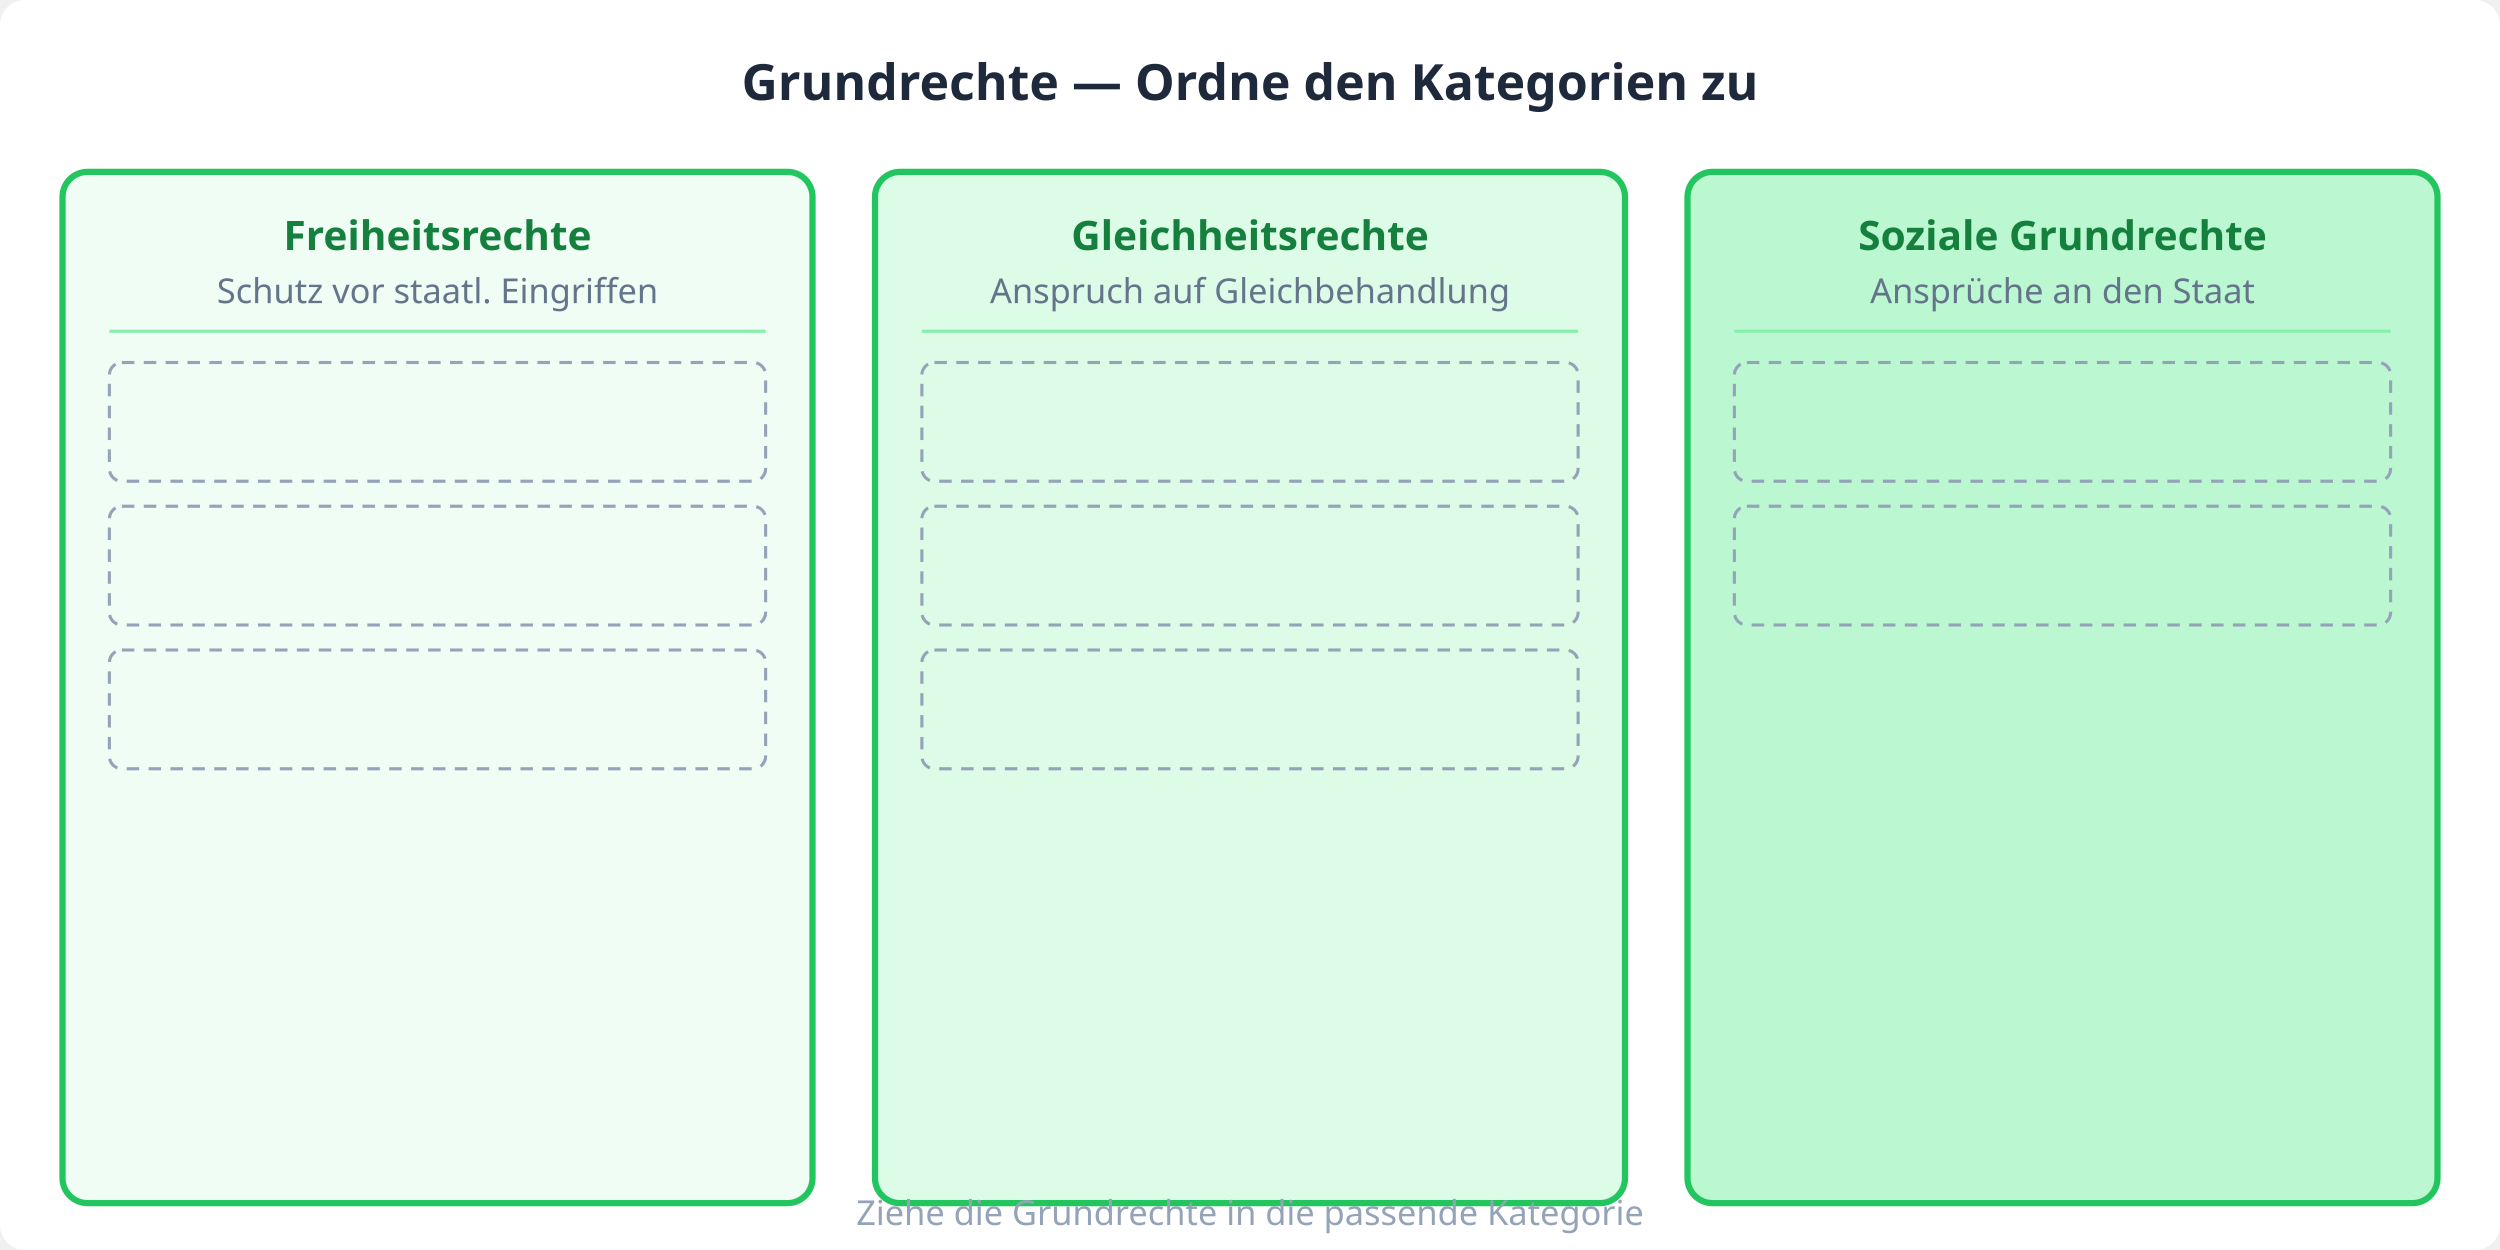
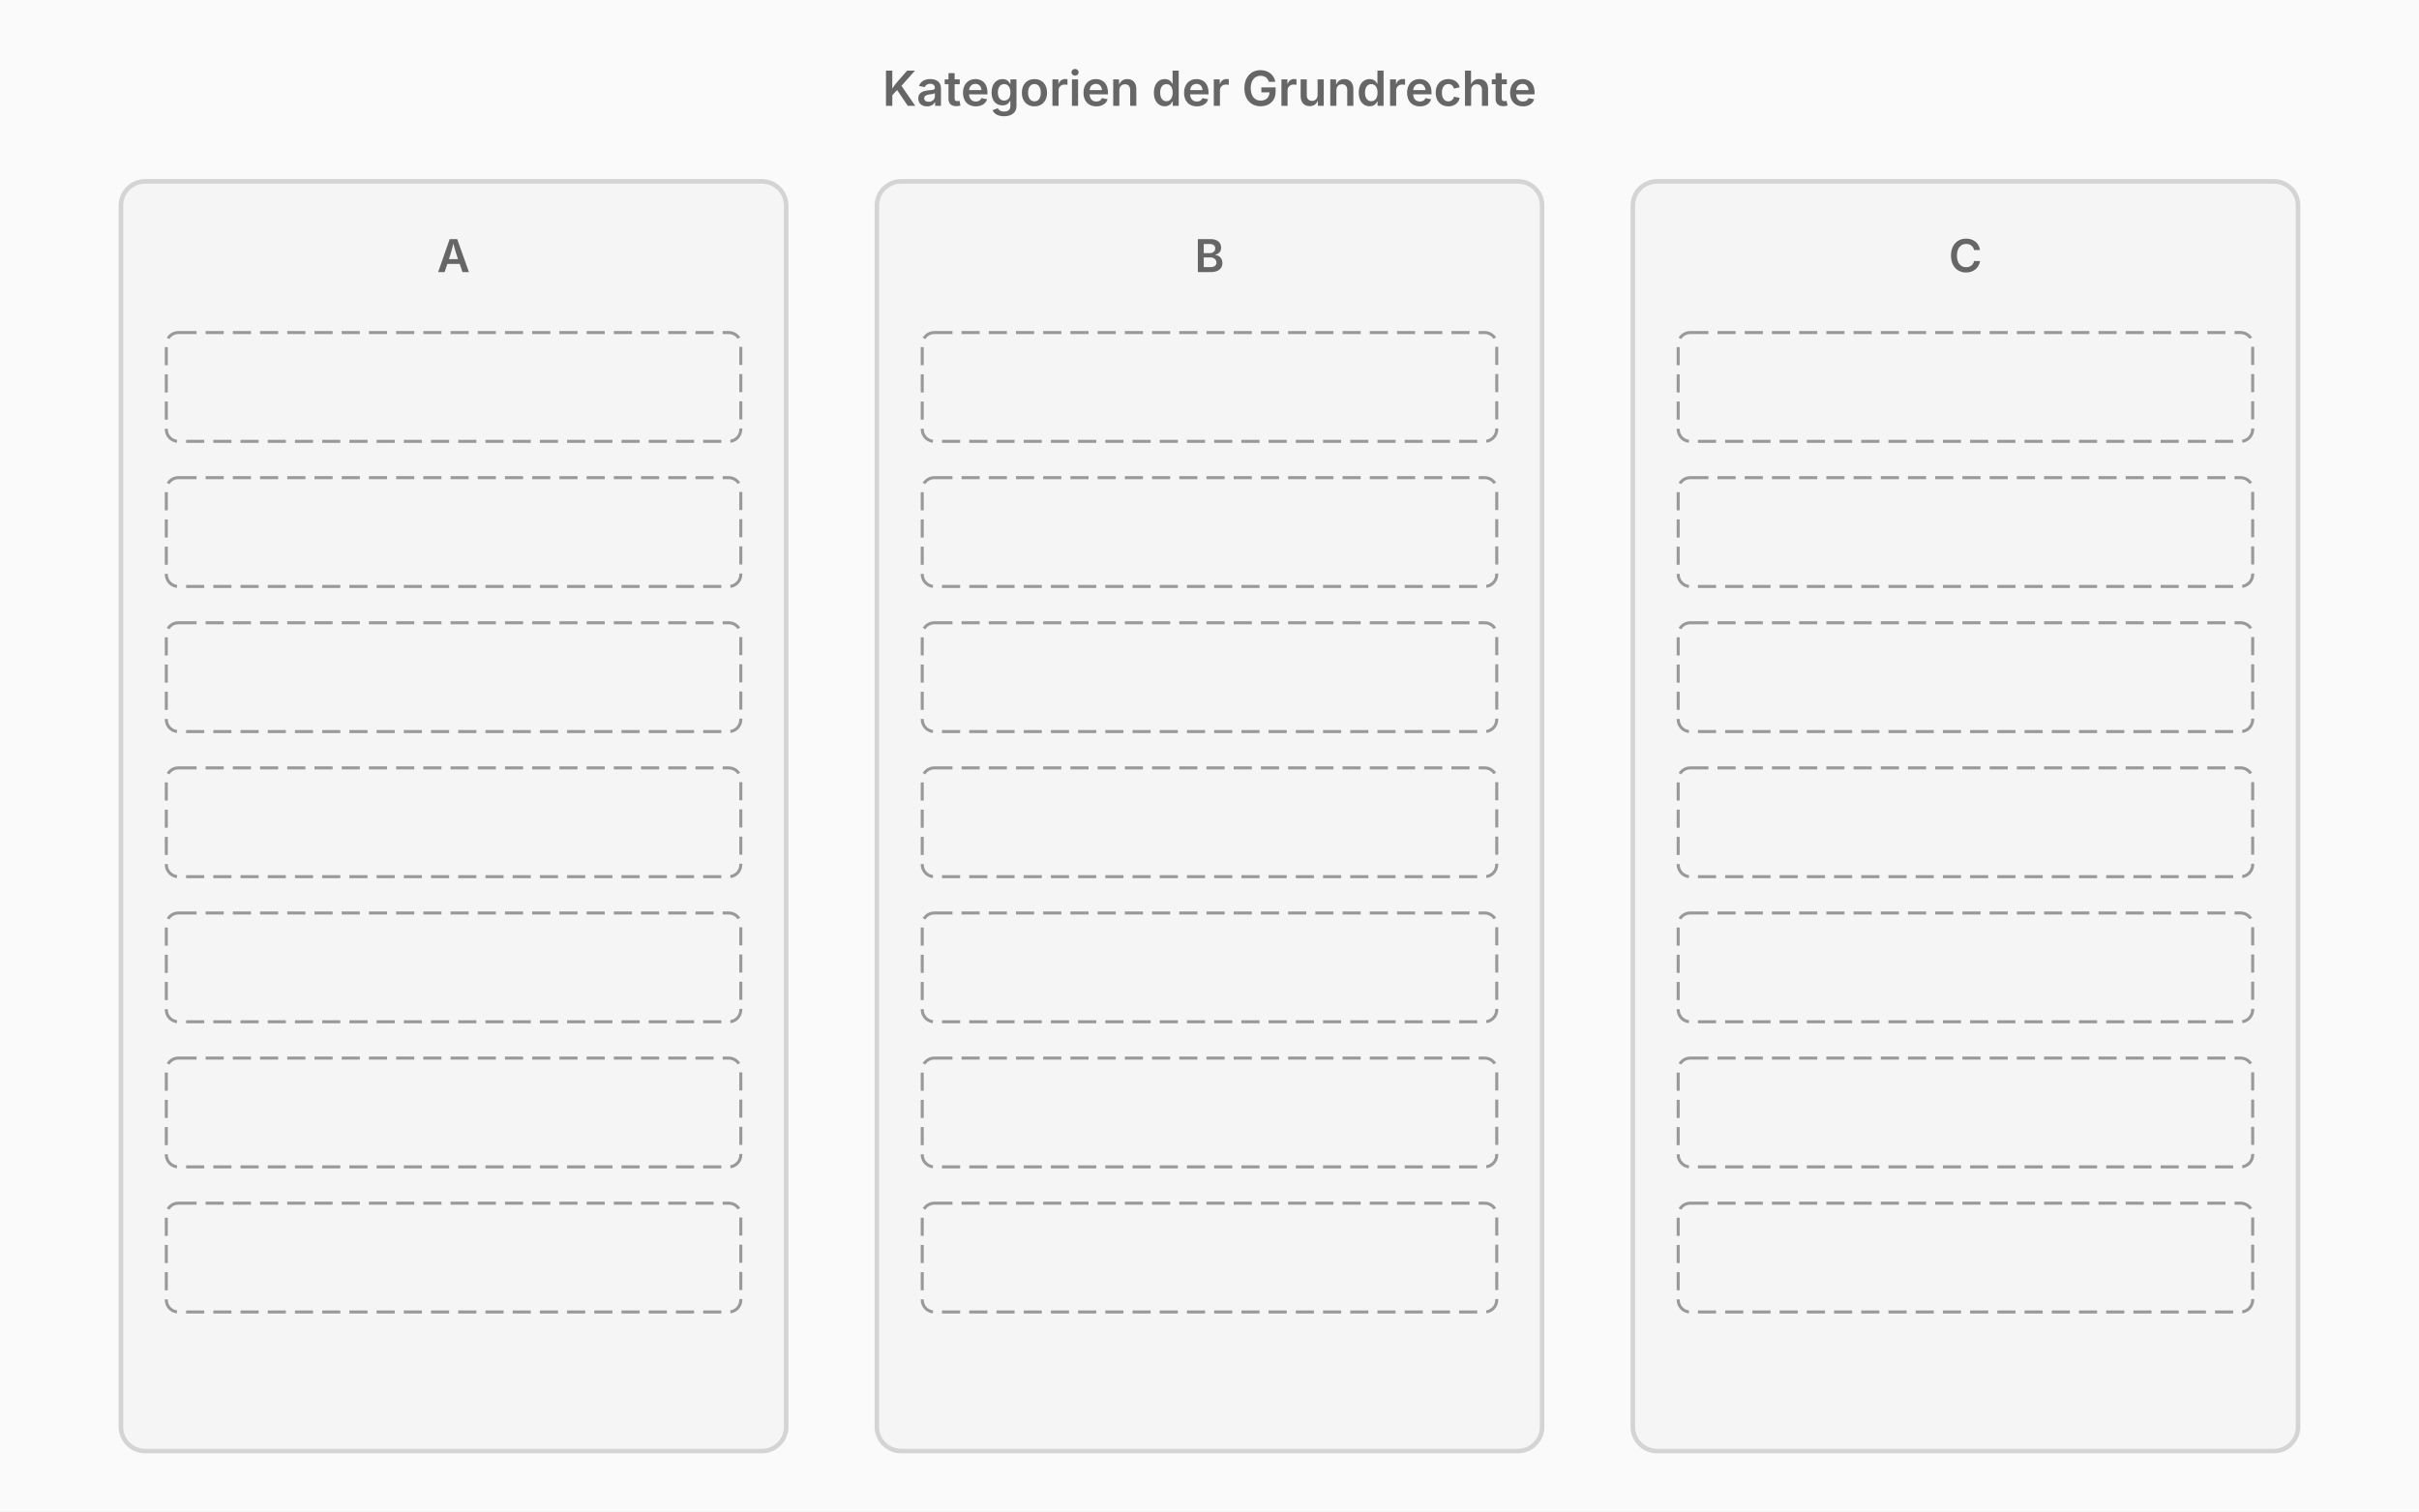
- <svg xmlns="http://www.w3.org/2000/svg" viewBox="0 0 800 400" width="800" height="400">
-   <rect width="800" height="400" fill="#ffffff" rx="8" />
-   <text x="400" y="32" text-anchor="middle" font-family="'DM Sans',system-ui,sans-serif" font-size="16" font-weight="700" fill="#1e293b">Grundrechte — Ordne den Kategorien zu</text>
-   <rect x="20" y="55" width="240" height="330" rx="8" fill="#f0fdf4" stroke="#22c55e" stroke-width="2" />
-   <text x="140" y="80" text-anchor="middle" font-family="'DM Sans',system-ui,sans-serif" font-size="13" font-weight="700" fill="#15803d">Freiheitsrechte</text>
-   <text x="140" y="97" text-anchor="middle" font-family="'DM Sans',system-ui,sans-serif" font-size="11" fill="#64748b">Schutz vor staatl. Eingriffen</text>
-   <line x1="35" y1="106" x2="245" y2="106" stroke="#86efac" stroke-width="1" />
-   <rect x="35" y="116" width="210" height="38" rx="4" fill="none" stroke="#94a3b8" stroke-width="1" stroke-dasharray="4,3" />
-   <rect x="35" y="162" width="210" height="38" rx="4" fill="none" stroke="#94a3b8" stroke-width="1" stroke-dasharray="4,3" />
-   <rect x="35" y="208" width="210" height="38" rx="4" fill="none" stroke="#94a3b8" stroke-width="1" stroke-dasharray="4,3" />
-   <rect x="280" y="55" width="240" height="330" rx="8" fill="#dcfce7" stroke="#22c55e" stroke-width="2" />
-   <text x="400" y="80" text-anchor="middle" font-family="'DM Sans',system-ui,sans-serif" font-size="13" font-weight="700" fill="#15803d">Gleichheitsrechte</text>
-   <text x="400" y="97" text-anchor="middle" font-family="'DM Sans',system-ui,sans-serif" font-size="11" fill="#64748b">Anspruch auf Gleichbehandlung</text>
-   <line x1="295" y1="106" x2="505" y2="106" stroke="#86efac" stroke-width="1" />
-   <rect x="295" y="116" width="210" height="38" rx="4" fill="none" stroke="#94a3b8" stroke-width="1" stroke-dasharray="4,3" />
-   <rect x="295" y="162" width="210" height="38" rx="4" fill="none" stroke="#94a3b8" stroke-width="1" stroke-dasharray="4,3" />
-   <rect x="295" y="208" width="210" height="38" rx="4" fill="none" stroke="#94a3b8" stroke-width="1" stroke-dasharray="4,3" />
-   <rect x="540" y="55" width="240" height="330" rx="8" fill="#bbf7d0" stroke="#22c55e" stroke-width="2" />
-   <text x="660" y="80" text-anchor="middle" font-family="'DM Sans',system-ui,sans-serif" font-size="13" font-weight="700" fill="#15803d">Soziale Grundrechte</text>
-   <text x="660" y="97" text-anchor="middle" font-family="'DM Sans',system-ui,sans-serif" font-size="11" fill="#64748b">Ansprüche an den Staat</text>
-   <line x1="555" y1="106" x2="765" y2="106" stroke="#86efac" stroke-width="1" />
-   <rect x="555" y="116" width="210" height="38" rx="4" fill="none" stroke="#94a3b8" stroke-width="1" stroke-dasharray="4,3" />
-   <rect x="555" y="162" width="210" height="38" rx="4" fill="none" stroke="#94a3b8" stroke-width="1" stroke-dasharray="4,3" />
-   <text x="400" y="392" text-anchor="middle" font-family="'DM Sans',system-ui,sans-serif" font-size="11" fill="#94a3b8">Ziehe die Grundrechte in die passende Kategorie</text>
+ <svg xmlns="http://www.w3.org/2000/svg" viewBox="0 0 800 500" font-family="system-ui, -apple-system, sans-serif">
+   <rect width="800" height="500" fill="#fafafa" />
+   <text x="400" y="35" text-anchor="middle" font-size="16" fill="#666" font-weight="600">Kategorien der Grundrechte</text>
+   <rect x="40" y="60" width="220" height="420" rx="8" fill="#f5f5f5" stroke="#d4d4d4" stroke-width="1.5" />
+   <text x="150" y="90" text-anchor="middle" font-size="15" fill="#666" font-weight="600">A</text>
+   <rect x="55" y="110" width="190" height="36" rx="4" fill="none" stroke="#999" stroke-width="1" stroke-dasharray="6 3" />
+   <rect x="55" y="158" width="190" height="36" rx="4" fill="none" stroke="#999" stroke-width="1" stroke-dasharray="6 3" />
+   <rect x="55" y="206" width="190" height="36" rx="4" fill="none" stroke="#999" stroke-width="1" stroke-dasharray="6 3" />
+   <rect x="55" y="254" width="190" height="36" rx="4" fill="none" stroke="#999" stroke-width="1" stroke-dasharray="6 3" />
+   <rect x="55" y="302" width="190" height="36" rx="4" fill="none" stroke="#999" stroke-width="1" stroke-dasharray="6 3" />
+   <rect x="55" y="350" width="190" height="36" rx="4" fill="none" stroke="#999" stroke-width="1" stroke-dasharray="6 3" />
+   <rect x="55" y="398" width="190" height="36" rx="4" fill="none" stroke="#999" stroke-width="1" stroke-dasharray="6 3" />
+   <rect x="290" y="60" width="220" height="420" rx="8" fill="#f5f5f5" stroke="#d4d4d4" stroke-width="1.5" />
+   <text x="400" y="90" text-anchor="middle" font-size="15" fill="#666" font-weight="600">B</text>
+   <rect x="305" y="110" width="190" height="36" rx="4" fill="none" stroke="#999" stroke-width="1" stroke-dasharray="6 3" />
+   <rect x="305" y="158" width="190" height="36" rx="4" fill="none" stroke="#999" stroke-width="1" stroke-dasharray="6 3" />
+   <rect x="305" y="206" width="190" height="36" rx="4" fill="none" stroke="#999" stroke-width="1" stroke-dasharray="6 3" />
+   <rect x="305" y="254" width="190" height="36" rx="4" fill="none" stroke="#999" stroke-width="1" stroke-dasharray="6 3" />
+   <rect x="305" y="302" width="190" height="36" rx="4" fill="none" stroke="#999" stroke-width="1" stroke-dasharray="6 3" />
+   <rect x="305" y="350" width="190" height="36" rx="4" fill="none" stroke="#999" stroke-width="1" stroke-dasharray="6 3" />
+   <rect x="305" y="398" width="190" height="36" rx="4" fill="none" stroke="#999" stroke-width="1" stroke-dasharray="6 3" />
+   <rect x="540" y="60" width="220" height="420" rx="8" fill="#f5f5f5" stroke="#d4d4d4" stroke-width="1.5" />
+   <text x="650" y="90" text-anchor="middle" font-size="15" fill="#666" font-weight="600">C</text>
+   <rect x="555" y="110" width="190" height="36" rx="4" fill="none" stroke="#999" stroke-width="1" stroke-dasharray="6 3" />
+   <rect x="555" y="158" width="190" height="36" rx="4" fill="none" stroke="#999" stroke-width="1" stroke-dasharray="6 3" />
+   <rect x="555" y="206" width="190" height="36" rx="4" fill="none" stroke="#999" stroke-width="1" stroke-dasharray="6 3" />
+   <rect x="555" y="254" width="190" height="36" rx="4" fill="none" stroke="#999" stroke-width="1" stroke-dasharray="6 3" />
+   <rect x="555" y="302" width="190" height="36" rx="4" fill="none" stroke="#999" stroke-width="1" stroke-dasharray="6 3" />
+   <rect x="555" y="350" width="190" height="36" rx="4" fill="none" stroke="#999" stroke-width="1" stroke-dasharray="6 3" />
+   <rect x="555" y="398" width="190" height="36" rx="4" fill="none" stroke="#999" stroke-width="1" stroke-dasharray="6 3" />
</svg>
